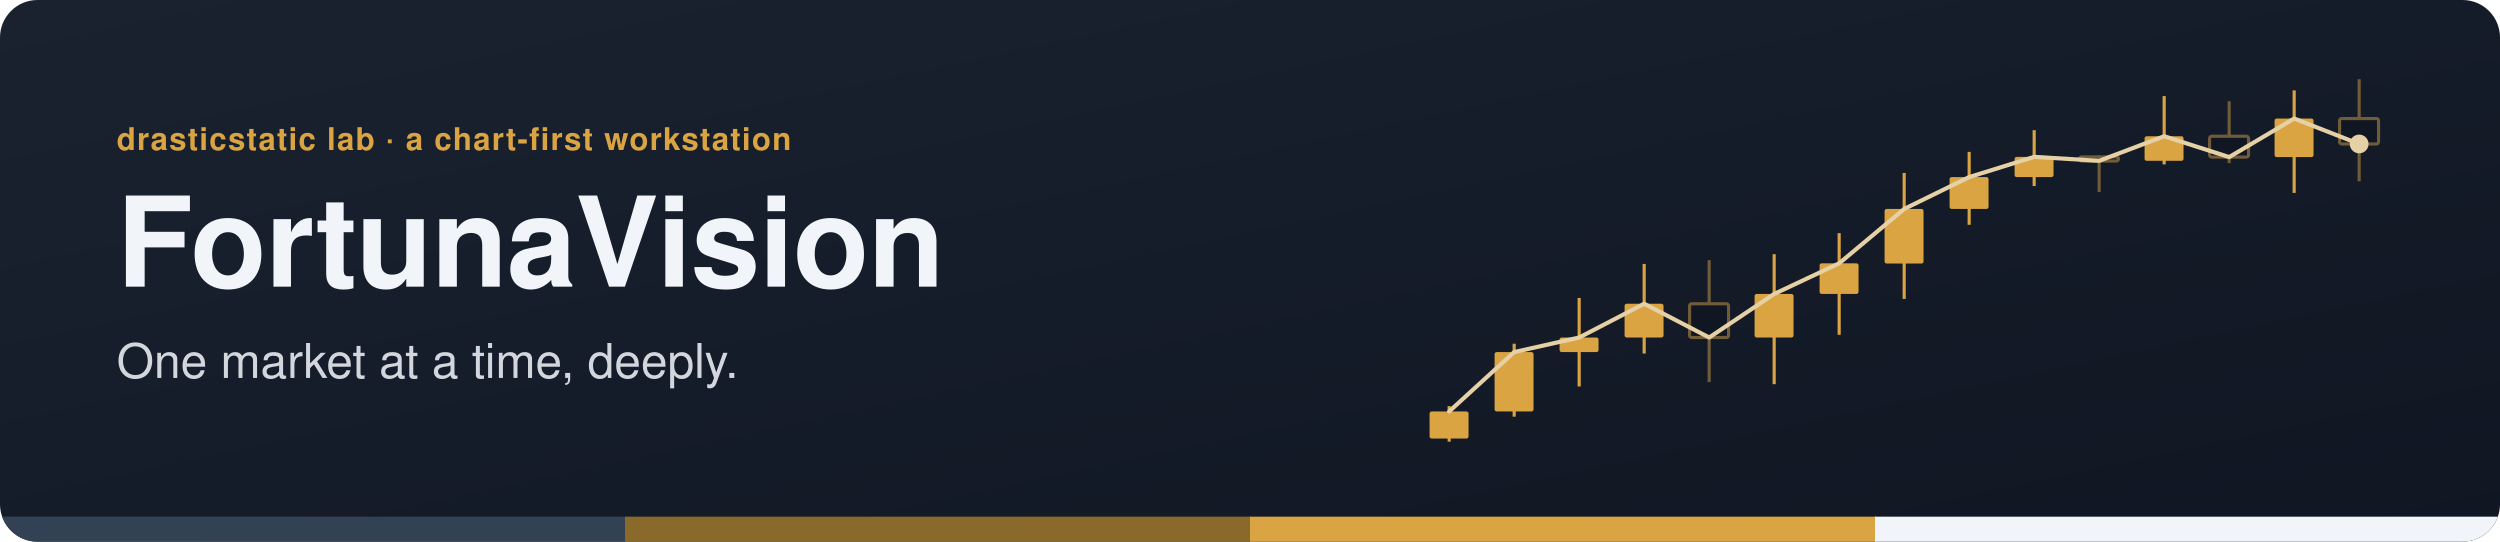
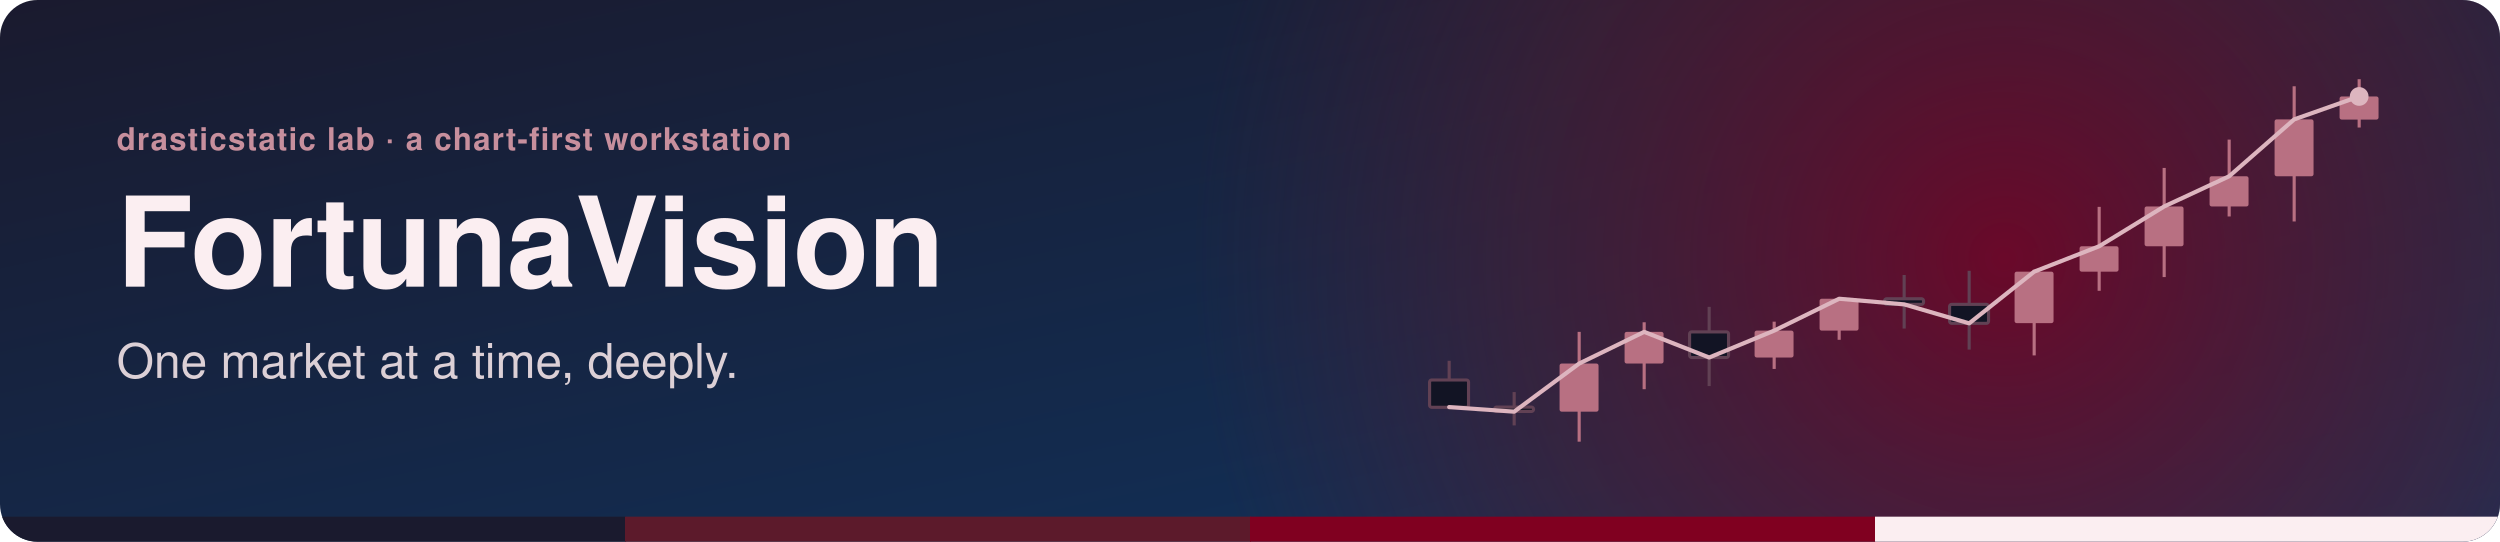
<svg xmlns="http://www.w3.org/2000/svg" width="1200" height="260" viewBox="0 0 1200 260" role="img" aria-labelledby="t d">
  <style>
    /* Motion only for readers who have not asked for less. Outside this block everything is in its finished state. */
    @media (prefers-reduced-motion: no-preference) {
      .draw { stroke-dasharray: 100; animation: draw 2.6s cubic-bezier(.4,0,.2,1) both; }
      .arrive { animation: arrive .5s ease-out both; }
      .breathe { transform-box: fill-box; transform-origin: center; animation: breathe 8s steps(48) 3s infinite; }
      .halo { transform-box: fill-box; transform-origin: center; animation: halo 5s steps(60) 3.6s infinite; }
    }
    @keyframes draw { from { stroke-dashoffset: 100 } to { stroke-dashoffset: 0 } }
    @keyframes arrive { from { opacity: 0 } to { opacity: 1 } }
    @keyframes breathe { 0%, 100% { transform: scale(1) } 50% { transform: scale(1.07) } }
    @keyframes halo { 0% { opacity: .55; transform: scale(1) } 70%, 100% { opacity: 0; transform: scale(2.1) } }
    .halo { opacity: 0 }
  </style>
  <defs>
    <linearGradient id="ground" x1="0" y1="0" x2="1" y2="1">
-       <stop offset="0" stop-color="#1a2230" />
-       <stop offset="1" stop-color="#101622" />
+       <stop offset="0" stop-color="#1a1a2e" />
+       <stop offset="1" stop-color="#0f3460" />
    </linearGradient>
    <linearGradient id="line" gradientUnits="userSpaceOnUse" x1="668" y1="0" x2="1160" y2="0">
-       <stop offset="0.00" stop-color="#8a6a2a" />
-       <stop offset="0.50" stop-color="#d9a441" />
-       <stop offset="1.00" stop-color="#e6d1a6" />
+       <stop offset="0.00" stop-color="#804c5a" />
+       <stop offset="0.50" stop-color="#b87082" />
+       <stop offset="1.00" stop-color="#ddb5bf" />
    </linearGradient>
    <linearGradient id="fade" gradientUnits="userSpaceOnUse" x1="620" y1="0" x2="1200" y2="0">
-       <stop offset="0" stop-color="#d9a441" stop-opacity="0" />
-       <stop offset=".35" stop-color="#d9a441" />
-       <stop offset="1" stop-color="#e6d1a6" />
+       <stop offset="0" stop-color="#b87082" stop-opacity="0" />
+       <stop offset=".35" stop-color="#b87082" />
+       <stop offset="1" stop-color="#ddb5bf" />
    </linearGradient>
    <clipPath id="card">
      <rect width="1200" height="260" rx="18" />
    </clipPath>
+     <radialGradient id="ember" gradientUnits="userSpaceOnUse" cx="962" cy="124" r="390">
+       <stop offset="0" stop-color="#800020" stop-opacity=".8" />
+       <stop offset=".6" stop-color="#5c1a2b" stop-opacity=".45" />
+       <stop offset="1" stop-color="#5c1a2b" stop-opacity="0" />
+     </radialGradient>
  </defs>
  <g clip-path="url(#card)">
    <rect width="1200" height="260" fill="url(#ground)" />
+     <rect width="1200" height="260" fill="url(#ember)" />
    <g class="arrive" style="animation-delay:0.25s">
-       <path d="M695.6 194.9V212.0" stroke="#d9a441" stroke-width="1.5" />
-       <rect x="686.2" y="197.5" width="18.7" height="13.0" rx="1" fill="#d9a441" />
+       <path d="M695.6 173.2V196.4" stroke="#614154" stroke-width="1.5" />
+       <rect x="686.2" y="182.4" width="18.7" height="13.1" rx="1" fill="#121424" stroke="#614154" stroke-width="1.5" />
    </g>
    <g class="arrive" style="animation-delay:0.42s">
-       <path d="M726.8 165.0V200.0" stroke="#d9a441" stroke-width="1.5" />
-       <rect x="717.4" y="169.0" width="18.7" height="28.5" rx="1" fill="#d9a441" />
+       <path d="M726.8 188.2V204.2" stroke="#614154" stroke-width="1.5" />
+       <rect x="717.4" y="195.4" width="18.7" height="2.1" rx="1" fill="#121424" stroke="#614154" stroke-width="1.5" />
    </g>
    <g class="arrive" style="animation-delay:0.60s">
-       <path d="M758.0 143.0V185.5" stroke="#d9a441" stroke-width="1.5" />
-       <rect x="748.6" y="162.0" width="18.7" height="7.0" rx="1" fill="#d9a441" />
+       <path d="M758.0 159.3V212.0" stroke="#b87082" stroke-width="1.5" />
+       <rect x="748.6" y="174.5" width="18.7" height="23.1" rx="1" fill="#b87082" />
    </g>
    <g class="arrive" style="animation-delay:0.77s">
-       <path d="M789.2 126.7V169.7" stroke="#d9a441" stroke-width="1.5" />
-       <rect x="779.8" y="145.8" width="18.7" height="16.2" rx="1" fill="#d9a441" />
+       <path d="M789.2 154.7V186.8" stroke="#b87082" stroke-width="1.5" />
+       <rect x="779.8" y="159.3" width="18.7" height="15.2" rx="1" fill="#b87082" />
    </g>
    <g class="arrive" style="animation-delay:0.94s">
-       <path d="M820.4 124.9V183.4" stroke="#705c38" stroke-width="1.5" />
-       <rect x="811.0" y="145.8" width="18.7" height="16.2" rx="1" fill="#101622" stroke="#705c38" stroke-width="1.5" />
+       <path d="M820.4 147.3V185.3" stroke="#614154" stroke-width="1.5" />
+       <rect x="811.0" y="159.3" width="18.7" height="12.3" rx="1" fill="#121424" stroke="#614154" stroke-width="1.5" />
    </g>
    <g class="arrive" style="animation-delay:1.12s">
-       <path d="M851.6 122.0V184.4" stroke="#d9a441" stroke-width="1.5" />
-       <rect x="842.2" y="141.1" width="18.7" height="20.9" rx="1" fill="#d9a441" />
+       <path d="M851.6 154.4V177.1" stroke="#b87082" stroke-width="1.5" />
+       <rect x="842.2" y="158.7" width="18.7" height="12.9" rx="1" fill="#b87082" />
    </g>
    <g class="arrive" style="animation-delay:1.29s">
-       <path d="M882.8 111.9V160.7" stroke="#d9a441" stroke-width="1.5" />
-       <rect x="873.4" y="126.4" width="18.7" height="14.7" rx="1" fill="#d9a441" />
+       <path d="M882.8 142.7V163.1" stroke="#b87082" stroke-width="1.5" />
+       <rect x="873.4" y="143.4" width="18.7" height="15.3" rx="1" fill="#b87082" />
    </g>
    <g class="arrive" style="animation-delay:1.46s">
-       <path d="M914.0 83.0V143.5" stroke="#d9a441" stroke-width="1.5" />
-       <rect x="904.6" y="100.3" width="18.7" height="26.2" rx="1" fill="#d9a441" />
+       <path d="M914.0 132.0V157.7" stroke="#614154" stroke-width="1.5" />
+       <rect x="904.6" y="143.4" width="18.7" height="2.7" rx="1" fill="#121424" stroke="#614154" stroke-width="1.5" />
    </g>
    <g class="arrive" style="animation-delay:1.64s">
-       <path d="M945.2 72.9V107.9" stroke="#d9a441" stroke-width="1.5" />
-       <rect x="935.8" y="85.0" width="18.7" height="15.3" rx="1" fill="#d9a441" />
+       <path d="M945.2 130.0V167.8" stroke="#614154" stroke-width="1.5" />
+       <rect x="935.8" y="146.1" width="18.7" height="9.1" rx="1" fill="#121424" stroke="#614154" stroke-width="1.5" />
    </g>
    <g class="arrive" style="animation-delay:1.81s">
-       <path d="M976.4 62.5V89.3" stroke="#d9a441" stroke-width="1.5" />
-       <rect x="967.0" y="75.3" width="18.7" height="9.7" rx="1" fill="#d9a441" />
+       <path d="M976.4 129.5V170.6" stroke="#b87082" stroke-width="1.5" />
+       <rect x="967.0" y="130.4" width="18.7" height="24.7" rx="1" fill="#b87082" />
    </g>
    <g class="arrive" style="animation-delay:1.98s">
-       <path d="M1007.6 74.6V92.2" stroke="#705c38" stroke-width="1.5" />
-       <rect x="998.2" y="75.3" width="18.7" height="2.0" rx="1" fill="#101622" stroke="#705c38" stroke-width="1.5" />
+       <path d="M1007.6 99.3V139.6" stroke="#b87082" stroke-width="1.5" />
+       <rect x="998.2" y="118.2" width="18.7" height="12.2" rx="1" fill="#b87082" />
    </g>
    <g class="arrive" style="animation-delay:2.16s">
-       <path d="M1038.8 46.1V78.9" stroke="#d9a441" stroke-width="1.5" />
-       <rect x="1029.4" y="65.4" width="18.7" height="11.8" rx="1" fill="#d9a441" />
+       <path d="M1038.8 80.6V133.0" stroke="#b87082" stroke-width="1.5" />
+       <rect x="1029.4" y="99.1" width="18.7" height="19.1" rx="1" fill="#b87082" />
    </g>
    <g class="arrive" style="animation-delay:2.33s">
-       <path d="M1070.0 48.6V78.3" stroke="#705c38" stroke-width="1.5" />
-       <rect x="1060.6" y="65.4" width="18.7" height="10.0" rx="1" fill="#101622" stroke="#705c38" stroke-width="1.5" />
+       <path d="M1070.0 67.0V103.9" stroke="#b87082" stroke-width="1.5" />
+       <rect x="1060.6" y="84.6" width="18.7" height="14.5" rx="1" fill="#b87082" />
    </g>
    <g class="arrive" style="animation-delay:2.50s">
-       <path d="M1101.2 43.4V92.6" stroke="#d9a441" stroke-width="1.5" />
-       <rect x="1091.8" y="56.9" width="18.7" height="18.5" rx="1" fill="#d9a441" />
+       <path d="M1101.2 41.4V106.3" stroke="#b87082" stroke-width="1.5" />
+       <rect x="1091.8" y="57.3" width="18.7" height="27.3" rx="1" fill="#b87082" />
    </g>
    <g class="arrive" style="animation-delay:2.68s">
-       <path d="M1132.4 38.0V87.0" stroke="#705c38" stroke-width="1.5" />
-       <rect x="1123.0" y="56.9" width="18.7" height="12.2" rx="1" fill="#101622" stroke="#705c38" stroke-width="1.5" />
+       <path d="M1132.4 38.0V61.2" stroke="#b87082" stroke-width="1.5" />
+       <rect x="1123.0" y="46.3" width="18.7" height="11.1" rx="1" fill="#b87082" />
    </g>
-     <path class="draw" pathLength="100" d="M695.6 197.5 L726.8 169.0 L758.0 162.0 L789.2 145.8 L820.4 162.0 L851.6 141.1 L882.8 126.4 L914.0 100.3 L945.2 85.0 L976.4 75.3 L1007.6 77.2 L1038.8 65.4 L1070.0 75.4 L1101.2 56.9 L1132.4 69.1" fill="none" stroke="#e6d1a6" stroke-width="2" stroke-linecap="round" stroke-linejoin="round" style="animation-delay:1.80s" />
-     <circle class="halo" cx="1132.4" cy="69.1" r="9" fill="none" stroke="#e6d1a6" stroke-width="2" />
-     <circle cx="1132.4" cy="69.1" r="4.5" fill="#e6d1a6" />
-     <rect x="0.0" y="248" width="300.5" height="12" fill="#334155" />
-     <rect x="300.0" y="248" width="300.5" height="12" fill="#8a6a2a" />
-     <rect x="600.0" y="248" width="300.5" height="12" fill="#d9a441" />
-     <rect x="900.0" y="248" width="300.5" height="12" fill="#f1f5f9" />
+     <path class="draw" pathLength="100" d="M695.6 195.4 L726.8 197.6 L758.0 174.5 L789.2 159.3 L820.4 171.6 L851.6 158.7 L882.8 143.4 L914.0 146.1 L945.2 155.2 L976.4 130.4 L1007.6 118.2 L1038.8 99.1 L1070.0 84.6 L1101.2 57.3 L1132.4 46.3" fill="none" stroke="#ddb5bf" stroke-width="2" stroke-linecap="round" stroke-linejoin="round" style="animation-delay:1.80s" />
+     <circle class="halo" cx="1132.4" cy="46.3" r="9" fill="none" stroke="#ddb5bf" stroke-width="2" />
+     <circle cx="1132.4" cy="46.3" r="4.5" fill="#ddb5bf" />
+     <rect x="0.0" y="248" width="300.5" height="12" fill="#1a1a2e" />
+     <rect x="300.0" y="248" width="300.5" height="12" fill="#5c1a2b" />
+     <rect x="600.0" y="248" width="300.5" height="12" fill="#800020" />
+     <rect x="900.0" y="248" width="300.5" height="12" fill="#fbeef1" />
    <g font-family="Helvetica Neue, Helvetica, Arial, sans-serif">
-       <text x="56" y="72.0" fill="#d9a441" font-size="15" font-weight="700" letter-spacing=".6">drasticstatic lab · a chart-first workstation</text>
-       <text x="56" y="137.6" fill="#f1f5f9" font-size="60" font-weight="700" letter-spacing="-.5">FortunaVision</text>
-       <text x="56" y="181.4" fill="#d3d7dd" font-size="23">One market at a time, deeply.</text>
+       <text x="56" y="72.0" fill="#c78f9d" font-size="15" font-weight="700" letter-spacing=".6">drasticstatic lab · a chart-first workstation</text>
+       <text x="56" y="137.6" fill="#fbeef1" font-size="60" font-weight="700" letter-spacing="-.5">FortunaVision</text>
+       <text x="56" y="181.4" fill="#dcd0d6" font-size="23">One market at a time, deeply.</text>
    </g>
  </g>
</svg>
